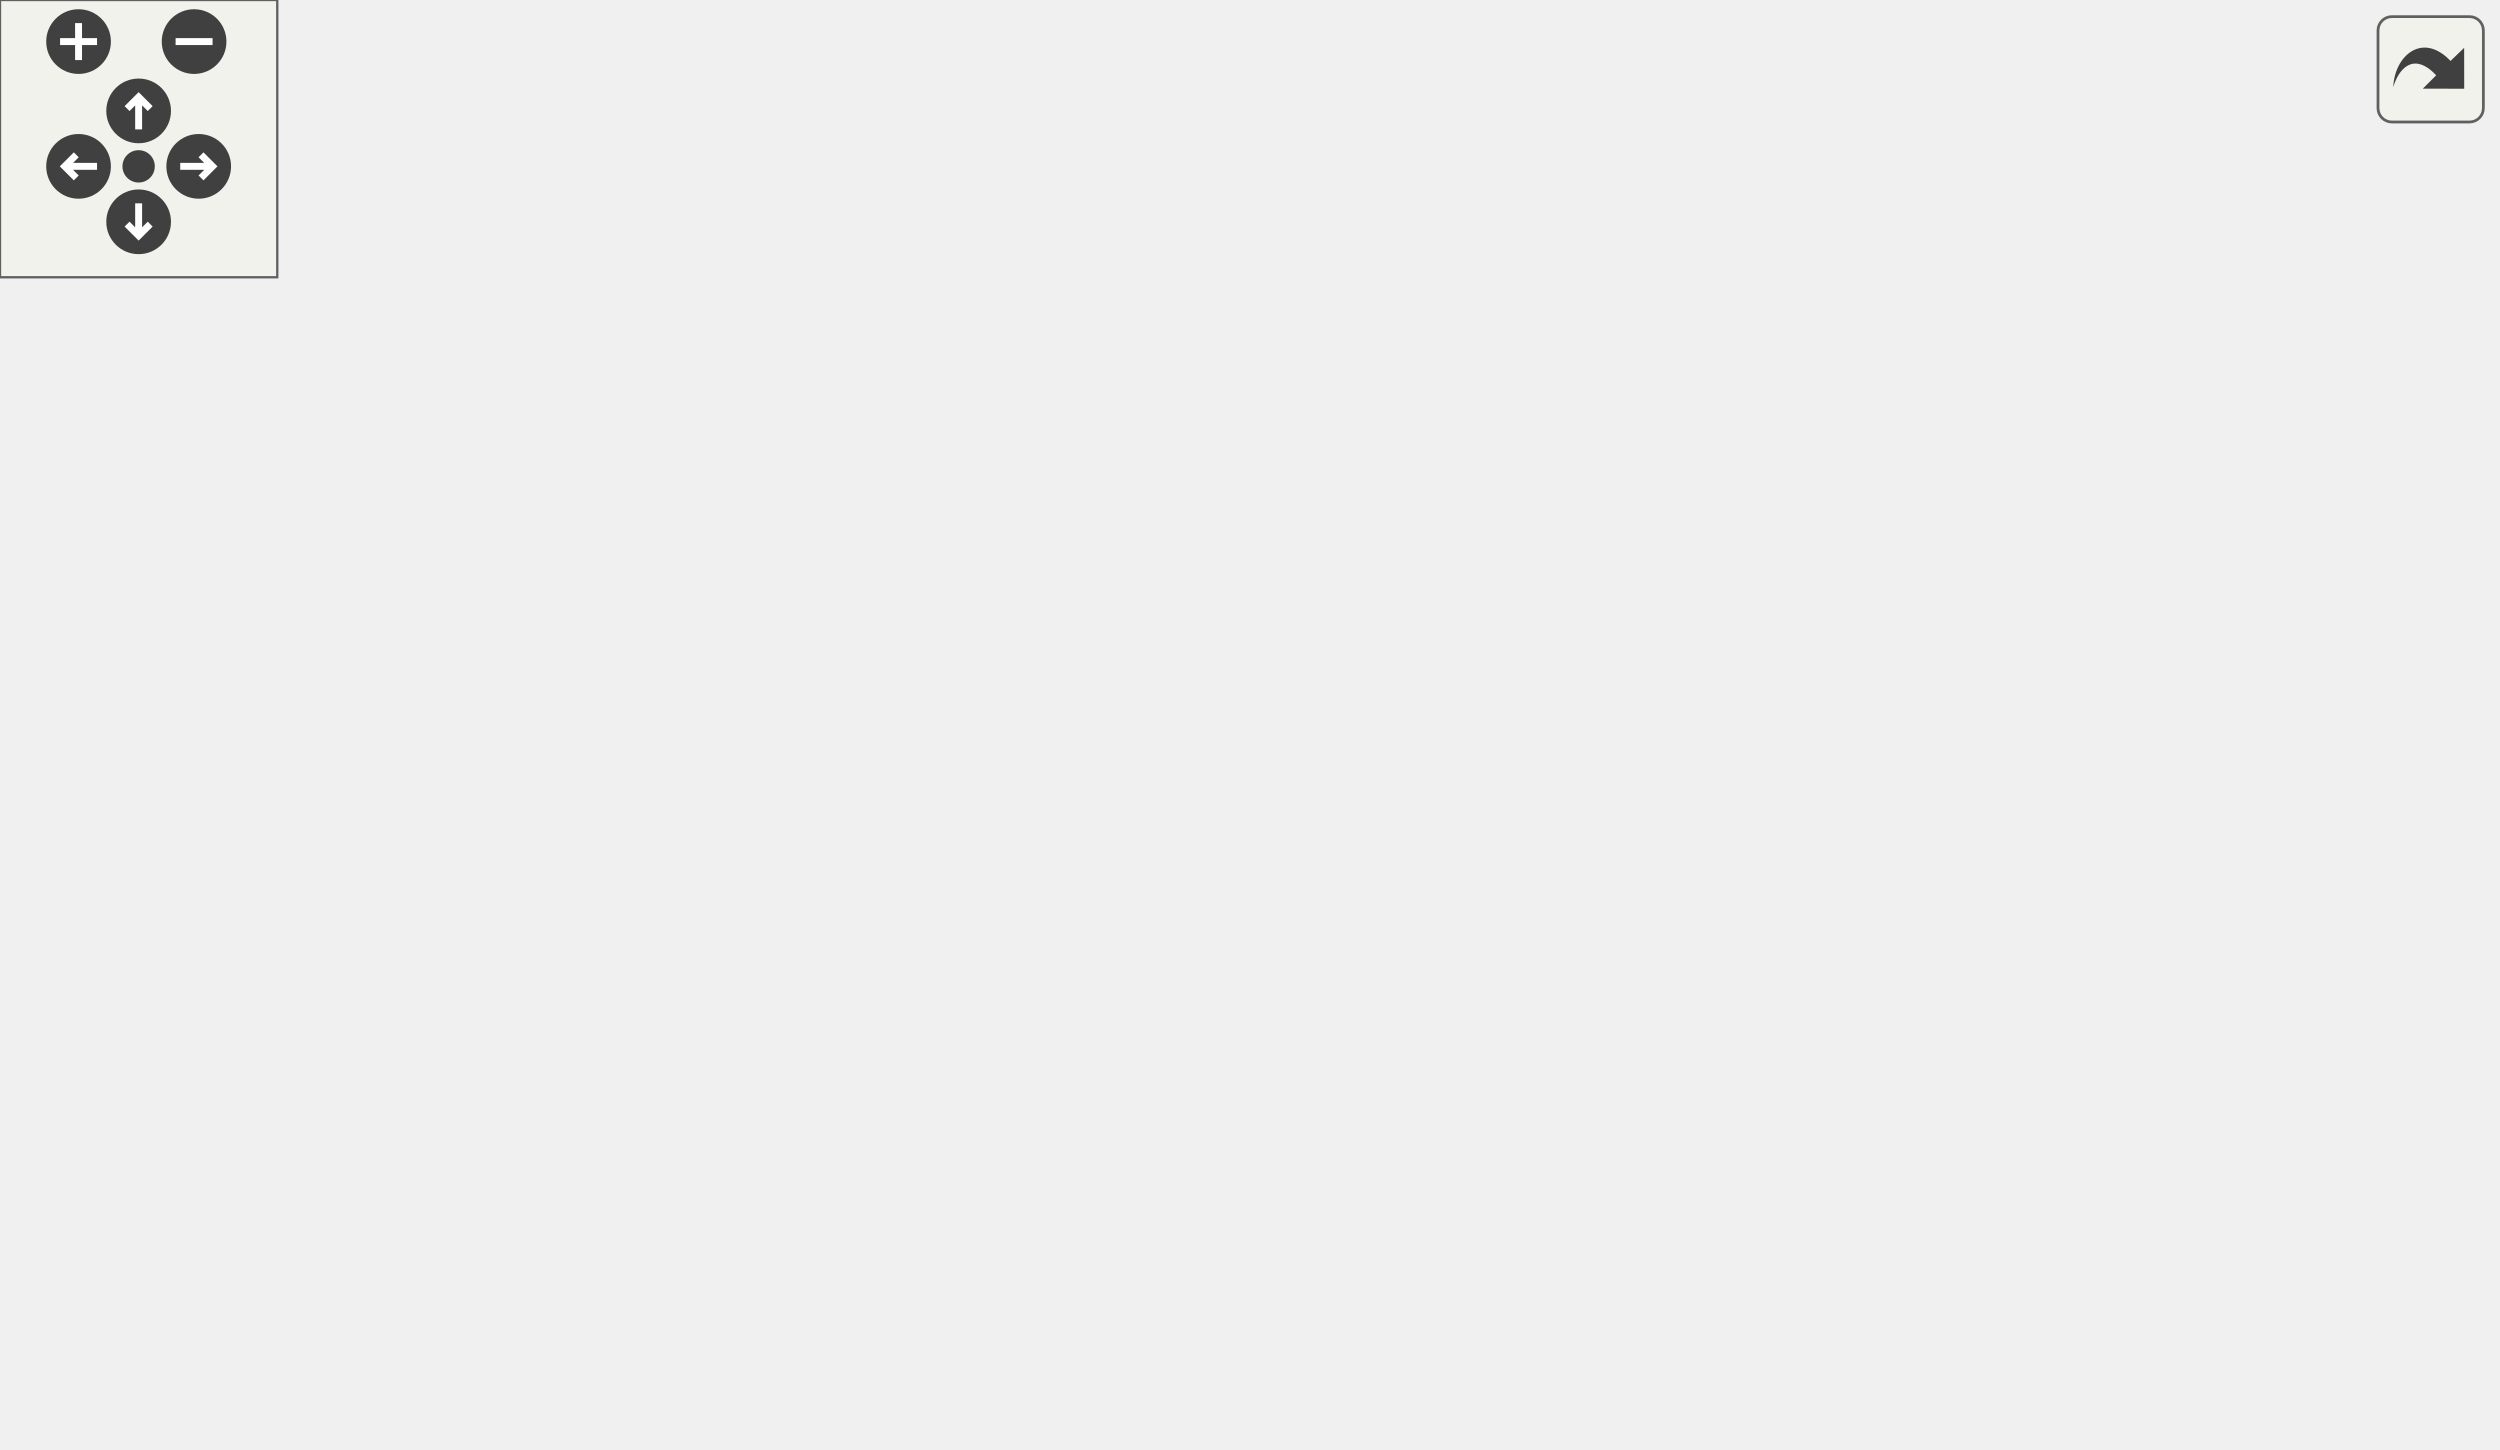
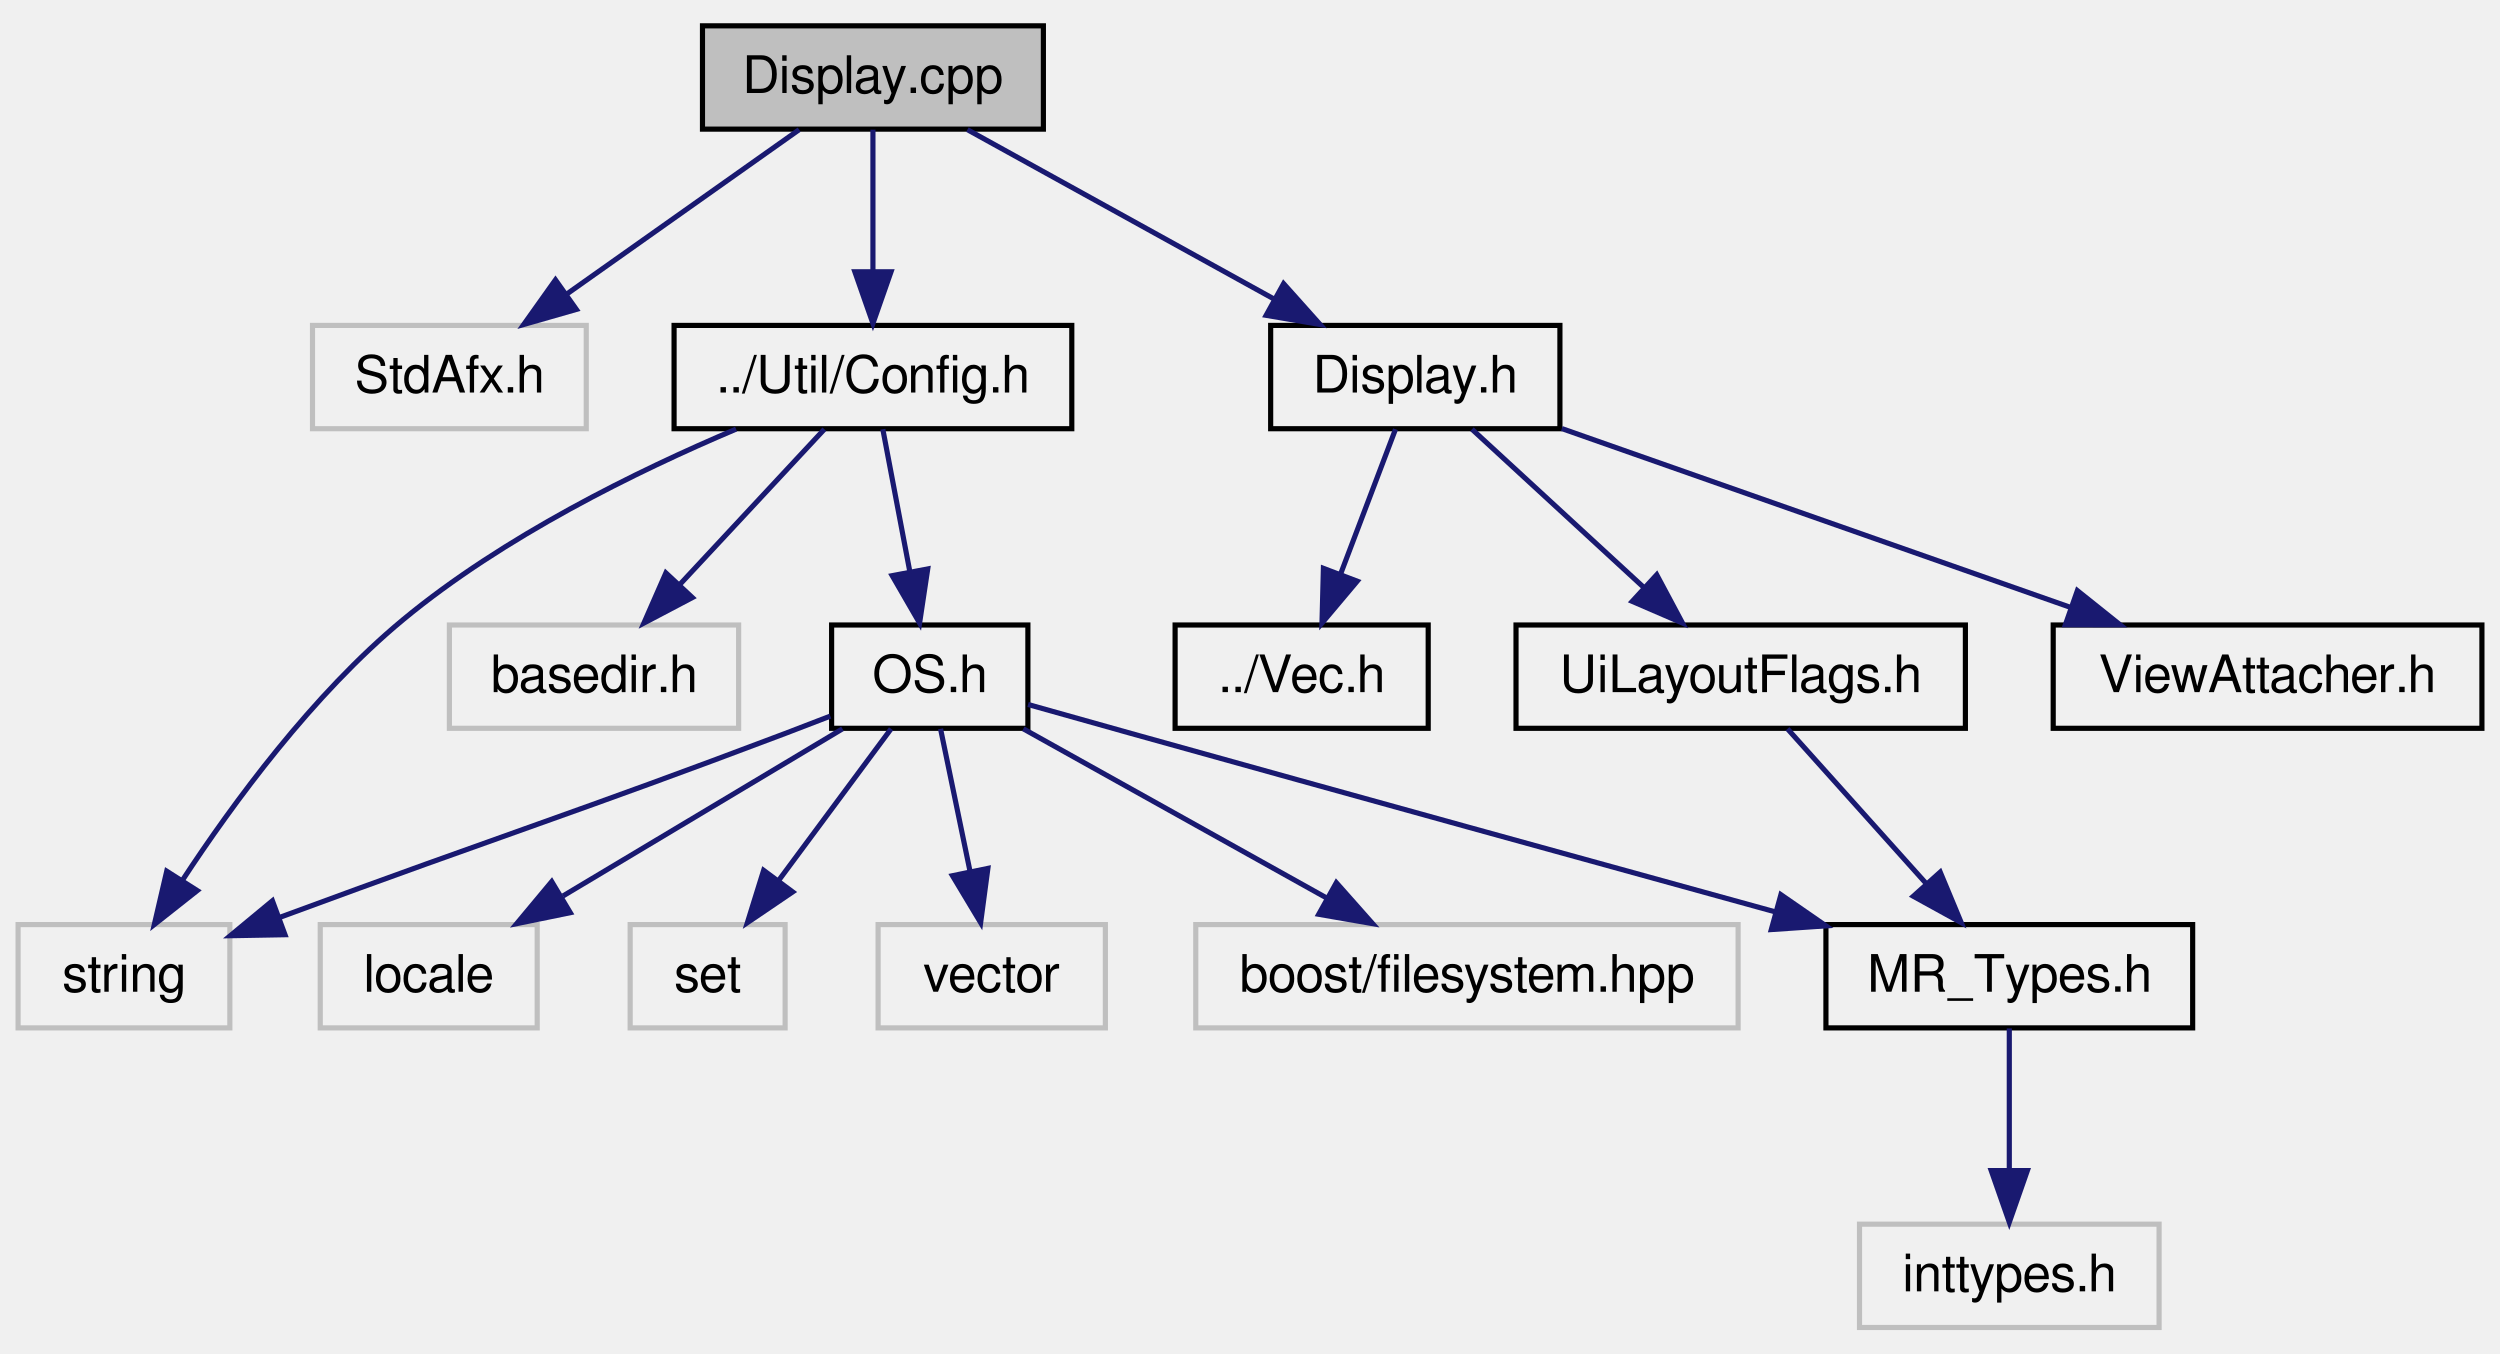
- <svg xmlns="http://www.w3.org/2000/svg" xmlns:xlink="http://www.w3.org/1999/xlink" id="main" version="1.1" xml:space="preserve">
-   <defs>
-     <circle id="rim" cx="0" cy="0" r="7" />
-     <circle id="rim2" cx="0" cy="0" r="3.5" />
-     <g id="zoomPlus">
-       <use xlink:href="#rim" fill="#404040">
-         <set attributeName="fill" to="#808080" begin="zoomplus.mouseover" end="zoomplus.mouseout" />
-       </use>
-       <path d="M-4,0h8M0,-4v8" fill="none" stroke="white" stroke-width="1.5" pointer-events="none" />
+ <svg xmlns="http://www.w3.org/2000/svg" xmlns:xlink="http://www.w3.org/1999/xlink" width="484pt" height="262pt" viewBox="0.00 0.00 484.00 262.00">
+   <g id="graph1" class="graph" transform="scale(1 1) rotate(0) translate(4 258)">
+     <g id="node1" class="node">
+       <polygon fill="#bfbfbf" stroke="black" points="132,-233 132,-253 198,-253 198,-233 132,-233" />
+       <text text-anchor="middle" x="165" y="-240" font-family="FreeSans" font-size="10.00">Display.cpp</text>
    </g>
-     <g id="zoomMin">
-       <use xlink:href="#rim" fill="#404040">
-         <set attributeName="fill" to="#808080" begin="zoomminus.mouseover" end="zoomminus.mouseout" />
-       </use>
-       <path d="M-4,0h8" fill="none" stroke="white" stroke-width="1.5" pointer-events="none" />
+     <g id="node3" class="node">
+       <polygon fill="none" stroke="#bfbfbf" points="56.5,-175 56.5,-195 109.5,-195 109.5,-175 56.5,-175" />
+       <text text-anchor="middle" x="83" y="-182" font-family="FreeSans" font-size="10.00">StdAfx.h</text>
    </g>
-     <g id="dirArrow">
-       <path fill="none" stroke="white" stroke-width="1.5" d="M0,-3.0v7 M-2.5,-0.5L0,-3.0L2.5,-0.5" />
+     <g id="edge2" class="edge">
+       <path fill="none" stroke="midnightblue" d="M150.717,-232.897C138.329,-224.135 120.178,-211.297 105.785,-201.116" />
+       <polygon fill="midnightblue" stroke="midnightblue" points="107.58,-198.099 97.395,-195.182 103.538,-203.814 107.58,-198.099" />
    </g>
-     <g id="resetDef">
-       <use xlink:href="#rim2" fill="#404040">
-         <set attributeName="fill" to="#808080" begin="reset.mouseover" end="reset.mouseout" />
-       </use>
+     <g id="node5" class="node">
+       <a xlink:href="_config_8h.html" target="_top" xlink:title="../Util/Config.h">
+         <polygon fill="none" stroke="black" points="126.5,-175 126.5,-195 203.5,-195 203.5,-175 126.5,-175" />
+         <text text-anchor="middle" x="165" y="-182" font-family="FreeSans" font-size="10.00">../Util/Config.h</text>
+       </a>
    </g>
-   </defs>
-   <svg id="graph" class="graph">
-     <g id="viewport">
-       <g id="node1" class="node">
-         <polygon fill="#bfbfbf" stroke="black" points="108,-233 108,-253 174,-253 174,-233 108,-233" />
-         <text text-anchor="middle" x="141" y="-240" font-family="FreeSans" font-size="10.00">Display.cpp</text>
-       </g>
-       <g id="node3" class="node">
-         <polygon fill="none" stroke="#bfbfbf" points="32.5,-175 32.5,-195 85.5,-195 85.5,-175 32.5,-175" />
-         <text text-anchor="middle" x="59" y="-182" font-family="FreeSans" font-size="10.00">StdAfx.h</text>
-       </g>
-       <g id="edge2" class="edge">
-         <path fill="none" stroke="midnightblue" d="M126.717,-232.897C114.329,-224.135 96.178,-211.297 81.785,-201.116" />
-         <polygon fill="midnightblue" stroke="midnightblue" points="83.58,-198.099 73.395,-195.182 79.538,-203.814 83.58,-198.099" />
-       </g>
-       <g id="node5" class="node">
-         <a xlink:href="_config_8h.html" target="_top" xlink:title="../Util/Config.h">
-           <polygon fill="none" stroke="black" points="102.5,-175 102.5,-195 179.5,-195 179.5,-175 102.5,-175" />
-           <text text-anchor="middle" x="141" y="-182" font-family="FreeSans" font-size="10.00">../Util/Config.h</text>
-         </a>
-       </g>
-       <g id="edge4" class="edge">
-         <path fill="none" stroke="midnightblue" d="M141,-232.897C141,-225.339 141,-214.748 141,-205.446" />
-         <polygon fill="midnightblue" stroke="midnightblue" points="144.5,-205.378 141,-195.378 137.5,-205.378 144.5,-205.378" />
-       </g>
-       <g id="node26" class="node">
-         <a xlink:href="_display_8h.html" target="_top" xlink:title="Display.h">
-           <polygon fill="none" stroke="black" points="350,-175 350,-195 406,-195 406,-175 350,-175" />
-           <text text-anchor="middle" x="378" y="-182" font-family="FreeSans" font-size="10.00">Display.h</text>
-         </a>
-       </g>
-       <g id="edge26" class="edge">
-         <path fill="none" stroke="midnightblue" d="M174.203,-234.874C217.788,-224.208 294.122,-205.527 339.977,-194.305" />
-         <polygon fill="midnightblue" stroke="midnightblue" points="340.95,-197.671 349.831,-191.894 339.286,-190.871 340.95,-197.671" />
-       </g>
-       <g id="node7" class="node">
-         <polygon fill="none" stroke="#bfbfbf" points="-0.5,-59 -0.5,-79 40.5,-79 40.5,-59 -0.5,-59" />
-         <text text-anchor="middle" x="20" y="-66" font-family="FreeSans" font-size="10.00">string</text>
-       </g>
-       <g id="edge6" class="edge">
-         <path fill="none" stroke="midnightblue" d="M123.718,-174.869C109.534,-166.104 89.356,-152.573 74,-138 57.889,-122.71 42.589,-102.415 32.416,-87.798" />
-         <polygon fill="midnightblue" stroke="midnightblue" points="35.033,-85.422 26.515,-79.122 29.245,-89.359 35.033,-85.422" />
-       </g>
-       <g id="node9" class="node">
-         <polygon fill="none" stroke="#bfbfbf" points="83,-117 83,-137 139,-137 139,-117 83,-117" />
-         <text text-anchor="middle" x="111" y="-124" font-family="FreeSans" font-size="10.00">basedir.h</text>
-       </g>
-       <g id="edge8" class="edge">
-         <path fill="none" stroke="midnightblue" d="M135.774,-174.897C131.738,-167.093 126.028,-156.054 121.107,-146.54" />
-         <polygon fill="midnightblue" stroke="midnightblue" points="124.071,-144.652 116.368,-137.378 117.853,-147.868 124.071,-144.652" />
-       </g>
-       <g id="node11" class="node">
-         <a xlink:href="_o_s_8h.html" target="_top" xlink:title="OS.h">
-           <polygon fill="none" stroke="black" points="157,-117 157,-137 195,-137 195,-117 157,-117" />
-           <text text-anchor="middle" x="176" y="-124" font-family="FreeSans" font-size="10.00">OS.h</text>
-         </a>
-       </g>
-       <g id="edge10" class="edge">
-         <path fill="none" stroke="midnightblue" d="M147.097,-174.897C151.905,-166.928 158.749,-155.587 164.57,-145.941" />
-         <polygon fill="midnightblue" stroke="midnightblue" points="167.568,-147.748 169.738,-137.378 161.574,-144.131 167.568,-147.748" />
-       </g>
-       <g id="edge16" class="edge">
-         <path fill="none" stroke="midnightblue" d="M156.745,-119.361C153.82,-118.222 150.833,-117.072 148,-116 107.031,-100.506 94.483,-96.763 50.205,-80.413" />
-         <polygon fill="midnightblue" stroke="midnightblue" points="51.175,-77.04 40.582,-76.847 48.742,-83.604 51.175,-77.04" />
-       </g>
-       <g id="node13" class="node">
-         <polygon fill="none" stroke="#bfbfbf" points="58,-59 58,-79 100,-79 100,-59 58,-59" />
-         <text text-anchor="middle" x="79" y="-66" font-family="FreeSans" font-size="10.00">locale</text>
-       </g>
-       <g id="edge12" class="edge">
-         <path fill="none" stroke="midnightblue" d="M159.104,-116.897C144.174,-107.97 122.166,-94.811 104.994,-84.543" />
-         <polygon fill="midnightblue" stroke="midnightblue" points="106.407,-81.31 96.028,-79.182 102.814,-87.318 106.407,-81.31" />
-       </g>
-       <g id="node15" class="node">
-         <polygon fill="none" stroke="#bfbfbf" points="118,-59 118,-79 148,-79 148,-59 118,-59" />
-         <text text-anchor="middle" x="133" y="-66" font-family="FreeSans" font-size="10.00">set</text>
-       </g>
-       <g id="edge14" class="edge">
-         <path fill="none" stroke="midnightblue" d="M168.51,-116.897C162.541,-108.846 154.02,-97.353 146.822,-87.644" />
-         <polygon fill="midnightblue" stroke="midnightblue" points="149.461,-85.326 140.694,-79.378 143.838,-89.495 149.461,-85.326" />
-       </g>
-       <g id="node18" class="node">
-         <polygon fill="none" stroke="#bfbfbf" points="166,-59 166,-79 210,-79 210,-59 166,-59" />
-         <text text-anchor="middle" x="188" y="-66" font-family="FreeSans" font-size="10.00">vector</text>
-       </g>
-       <g id="edge18" class="edge">
-         <path fill="none" stroke="midnightblue" d="M178.09,-116.897C179.654,-109.339 181.845,-98.748 183.77,-89.446" />
-         <polygon fill="midnightblue" stroke="midnightblue" points="187.254,-89.879 185.853,-79.378 180.399,-88.461 187.254,-89.879" />
-       </g>
-       <g id="node20" class="node">
-         <polygon fill="none" stroke="#bfbfbf" points="227.5,-59 227.5,-79 332.5,-79 332.5,-59 227.5,-59" />
-         <text text-anchor="middle" x="280" y="-66" font-family="FreeSans" font-size="10.00">boost/filesystem.hpp</text>
-       </g>
-       <g id="edge20" class="edge">
-         <path fill="none" stroke="midnightblue" d="M194.115,-116.897C210.345,-107.846 234.376,-94.444 252.894,-84.117" />
-         <polygon fill="midnightblue" stroke="midnightblue" points="254.714,-87.109 261.743,-79.182 251.305,-80.996 254.714,-87.109" />
-       </g>
-       <g id="node22" class="node">
-         <a xlink:href="_m_r___types_8h.html" target="_top" xlink:title="MR_Types.h">
-           <polygon fill="none" stroke="black" points="349.5,-59 349.5,-79 420.5,-79 420.5,-59 349.5,-59" />
-           <text text-anchor="middle" x="385" y="-66" font-family="FreeSans" font-size="10.00">MR_Types.h</text>
-         </a>
-       </g>
-       <g id="edge22" class="edge">
-         <path fill="none" stroke="midnightblue" d="M195.288,-121.647C227.794,-112.627 294.338,-94.16 339.319,-81.677" />
-         <polygon fill="midnightblue" stroke="midnightblue" points="340.431,-85.001 349.131,-78.954 338.559,-78.256 340.431,-85.001" />
-       </g>
-       <g id="node24" class="node">
-         <polygon fill="none" stroke="#bfbfbf" points="356,-1 356,-21 414,-21 414,-1 356,-1" />
-         <text text-anchor="middle" x="385" y="-8" font-family="FreeSans" font-size="10.00">inttypes.h</text>
-       </g>
-       <g id="edge24" class="edge">
-         <path fill="none" stroke="midnightblue" d="M385,-58.897C385,-51.339 385,-40.748 385,-31.446" />
-         <polygon fill="midnightblue" stroke="midnightblue" points="388.5,-31.378 385,-21.378 381.5,-31.378 388.5,-31.378" />
-       </g>
-       <g id="node28" class="node">
-         <a xlink:href="_ui_layout_flags_8h.html" target="_top" xlink:title="UiLayoutFlags.h">
-           <polygon fill="none" stroke="black" points="294.5,-117 294.5,-137 381.5,-137 381.5,-117 294.5,-117" />
-           <text text-anchor="middle" x="338" y="-124" font-family="FreeSans" font-size="10.00">UiLayoutFlags.h</text>
-         </a>
-       </g>
-       <g id="edge28" class="edge">
-         <path fill="none" stroke="midnightblue" d="M371.033,-174.897C365.48,-166.846 357.554,-155.353 350.858,-145.643" />
-         <polygon fill="midnightblue" stroke="midnightblue" points="353.716,-143.623 345.157,-137.378 347.953,-147.597 353.716,-143.623" />
-       </g>
-       <g id="node31" class="node">
-         <a xlink:href="_vec_8h.html" target="_top" xlink:title="Vec.h">
-           <polygon fill="none" stroke="black" points="398.5,-117 398.5,-137 439.5,-137 439.5,-117 398.5,-117" />
-           <text text-anchor="middle" x="419" y="-124" font-family="FreeSans" font-size="10.00">Vec.h</text>
-         </a>
-       </g>
-       <g id="edge32" class="edge">
-         <path fill="none" stroke="midnightblue" d="M385.142,-174.897C390.833,-166.846 398.957,-155.353 405.821,-145.643" />
-         <polygon fill="midnightblue" stroke="midnightblue" points="408.75,-147.564 411.664,-137.378 403.034,-143.523 408.75,-147.564" />
-       </g>
-       <g id="node33" class="node">
-         <a xlink:href="_view_attacher_8h.html" target="_top" xlink:title="ViewAttacher.h">
-           <polygon fill="none" stroke="black" points="456.5,-117 456.5,-137 539.5,-137 539.5,-117 456.5,-117" />
-           <text text-anchor="middle" x="498" y="-124" font-family="FreeSans" font-size="10.00">ViewAttacher.h</text>
-         </a>
-       </g>
-       <g id="edge34" class="edge">
-         <path fill="none" stroke="midnightblue" d="M398.902,-174.897C417.971,-165.68 446.373,-151.953 467.888,-141.554" />
-         <polygon fill="midnightblue" stroke="midnightblue" points="469.454,-144.685 476.934,-137.182 466.408,-138.382 469.454,-144.685" />
-       </g>
-       <g id="edge30" class="edge">
-         <path fill="none" stroke="midnightblue" d="M346.187,-116.897C352.777,-108.764 362.214,-97.118 370.133,-87.347" />
-         <polygon fill="midnightblue" stroke="midnightblue" points="373.014,-89.35 376.591,-79.378 367.575,-84.943 373.014,-89.35" />
-       </g>
+     <g id="edge4" class="edge">
+       <path fill="none" stroke="midnightblue" d="M165,-232.897C165,-225.339 165,-214.748 165,-205.446" />
+       <polygon fill="midnightblue" stroke="midnightblue" points="168.5,-205.378 165,-195.378 161.5,-205.378 168.5,-205.378" />
    </g>
-   </svg>
-   <g id="navigator" transform="translate(0 0)" fill="#404254">
-     <rect fill="#f2f5e9" fill-opacity="0.5" stroke="#606060" stroke-width=".5" x="0" y="0" width="60" height="60" />
-     <use id="zoomplus" xlink:href="#zoomPlus" x="17" y="9" />
-     <use id="zoomminus" xlink:href="#zoomMin" x="42" y="9" />
-     <use id="reset" xlink:href="#resetDef" x="30" y="36" />
-     <g id="arrowUp" xlink:href="#dirArrow" transform="translate(30 24)">
-       <use xlink:href="#rim" fill="#404040">
-         <set attributeName="fill" to="#808080" begin="arrowUp.mouseover" end="arrowUp.mouseout" />
-       </use>
-       <path fill="none" stroke="white" stroke-width="1.5" d="M0,-3.0v7 M-2.5,-0.5L0,-3.0L2.5,-0.5" />
+     <g id="node26" class="node">
+       <a xlink:href="_display_8h.html" target="_top" xlink:title="Display.h">
+         <polygon fill="none" stroke="black" points="242,-175 242,-195 298,-195 298,-175 242,-175" />
+         <text text-anchor="middle" x="270" y="-182" font-family="FreeSans" font-size="10.00">Display.h</text>
+       </a>
    </g>
-     <g id="arrowRight" xlink:href="#dirArrow" transform="rotate(90) translate(36 -43)">
-       <use xlink:href="#rim" fill="#404040">
-         <set attributeName="fill" to="#808080" begin="arrowRight.mouseover" end="arrowRight.mouseout" />
-       </use>
-       <path fill="none" stroke="white" stroke-width="1.5" d="M0,-3.0v7 M-2.5,-0.5L0,-3.0L2.5,-0.5" />
+     <g id="edge26" class="edge">
+       <path fill="none" stroke="midnightblue" d="M183.29,-232.897C199.676,-223.846 223.937,-210.444 242.633,-200.117" />
+       <polygon fill="midnightblue" stroke="midnightblue" points="244.507,-203.081 251.568,-195.182 241.122,-196.953 244.507,-203.081" />
    </g>
-     <g id="arrowDown" xlink:href="#dirArrow" transform="rotate(180) translate(-30 -48)">
-       <use xlink:href="#rim" fill="#404040">
-         <set attributeName="fill" to="#808080" begin="arrowDown.mouseover" end="arrowDown.mouseout" />
-       </use>
-       <path fill="none" stroke="white" stroke-width="1.5" d="M0,-3.0v7 M-2.5,-0.5L0,-3.0L2.5,-0.5" />
+     <g id="node7" class="node">
+       <polygon fill="none" stroke="#bfbfbf" points="-0.5,-59 -0.5,-79 40.5,-79 40.5,-59 -0.5,-59" />
+       <text text-anchor="middle" x="20" y="-66" font-family="FreeSans" font-size="10.00">string</text>
    </g>
-     <g id="arrowLeft" xlink:href="#dirArrow" transform="rotate(270) translate(-36 17)">
-       <use xlink:href="#rim" fill="#404040">
-         <set attributeName="fill" to="#808080" begin="arrowLeft.mouseover" end="arrowLeft.mouseout" />
-       </use>
-       <path fill="none" stroke="white" stroke-width="1.5" d="M0,-3.0v7 M-2.5,-0.5L0,-3.0L2.5,-0.5" />
+     <g id="edge6" class="edge">
+       <path fill="none" stroke="midnightblue" d="M138.503,-174.922C119.317,-166.806 93.445,-154.106 74,-138 56.538,-123.536 41.102,-102.522 31.255,-87.49" />
+       <polygon fill="midnightblue" stroke="midnightblue" points="34.19,-85.583 25.877,-79.015 28.279,-89.334 34.19,-85.583" />
+     </g>
+     <g id="node9" class="node">
+       <polygon fill="none" stroke="#bfbfbf" points="83,-117 83,-137 139,-137 139,-117 83,-117" />
+       <text text-anchor="middle" x="111" y="-124" font-family="FreeSans" font-size="10.00">basedir.h</text>
+     </g>
+     <g id="edge8" class="edge">
+       <path fill="none" stroke="midnightblue" d="M155.594,-174.897C147.869,-166.6 136.74,-154.646 127.532,-144.757" />
+       <polygon fill="midnightblue" stroke="midnightblue" points="130.038,-142.312 120.662,-137.378 124.914,-147.082 130.038,-142.312" />
+     </g>
+     <g id="node11" class="node">
+       <a xlink:href="_o_s_8h.html" target="_top" xlink:title="OS.h">
+         <polygon fill="none" stroke="black" points="157,-117 157,-137 195,-137 195,-117 157,-117" />
+         <text text-anchor="middle" x="176" y="-124" font-family="FreeSans" font-size="10.00">OS.h</text>
+       </a>
+     </g>
+     <g id="edge10" class="edge">
+       <path fill="none" stroke="midnightblue" d="M166.916,-174.897C168.349,-167.339 170.358,-156.748 172.122,-147.446" />
+       <polygon fill="midnightblue" stroke="midnightblue" points="175.607,-147.855 174.032,-137.378 168.73,-146.55 175.607,-147.855" />
+     </g>
+     <g id="edge16" class="edge">
+       <path fill="none" stroke="midnightblue" d="M156.745,-119.361C153.82,-118.222 150.833,-117.072 148,-116 107.031,-100.506 94.483,-96.763 50.205,-80.413" />
+       <polygon fill="midnightblue" stroke="midnightblue" points="51.175,-77.04 40.582,-76.847 48.742,-83.604 51.175,-77.04" />
+     </g>
+     <g id="node13" class="node">
+       <polygon fill="none" stroke="#bfbfbf" points="58,-59 58,-79 100,-79 100,-59 58,-59" />
+       <text text-anchor="middle" x="79" y="-66" font-family="FreeSans" font-size="10.00">locale</text>
+     </g>
+     <g id="edge12" class="edge">
+       <path fill="none" stroke="midnightblue" d="M159.104,-116.897C144.174,-107.97 122.166,-94.811 104.994,-84.543" />
+       <polygon fill="midnightblue" stroke="midnightblue" points="106.407,-81.31 96.028,-79.182 102.814,-87.318 106.407,-81.31" />
+     </g>
+     <g id="node15" class="node">
+       <polygon fill="none" stroke="#bfbfbf" points="118,-59 118,-79 148,-79 148,-59 118,-59" />
+       <text text-anchor="middle" x="133" y="-66" font-family="FreeSans" font-size="10.00">set</text>
+     </g>
+     <g id="edge14" class="edge">
+       <path fill="none" stroke="midnightblue" d="M168.51,-116.897C162.541,-108.846 154.02,-97.353 146.822,-87.644" />
+       <polygon fill="midnightblue" stroke="midnightblue" points="149.461,-85.326 140.694,-79.378 143.838,-89.495 149.461,-85.326" />
+     </g>
+     <g id="node18" class="node">
+       <polygon fill="none" stroke="#bfbfbf" points="166,-59 166,-79 210,-79 210,-59 166,-59" />
+       <text text-anchor="middle" x="188" y="-66" font-family="FreeSans" font-size="10.00">vector</text>
+     </g>
+     <g id="edge18" class="edge">
+       <path fill="none" stroke="midnightblue" d="M178.09,-116.897C179.654,-109.339 181.845,-98.748 183.77,-89.446" />
+       <polygon fill="midnightblue" stroke="midnightblue" points="187.254,-89.879 185.853,-79.378 180.399,-88.461 187.254,-89.879" />
+     </g>
+     <g id="node20" class="node">
+       <polygon fill="none" stroke="#bfbfbf" points="227.5,-59 227.5,-79 332.5,-79 332.5,-59 227.5,-59" />
+       <text text-anchor="middle" x="280" y="-66" font-family="FreeSans" font-size="10.00">boost/filesystem.hpp</text>
+     </g>
+     <g id="edge20" class="edge">
+       <path fill="none" stroke="midnightblue" d="M194.115,-116.897C210.345,-107.846 234.376,-94.444 252.894,-84.117" />
+       <polygon fill="midnightblue" stroke="midnightblue" points="254.714,-87.109 261.743,-79.182 251.305,-80.996 254.714,-87.109" />
+     </g>
+     <g id="node22" class="node">
+       <a xlink:href="_m_r___types_8h.html" target="_top" xlink:title="MR_Types.h">
+         <polygon fill="none" stroke="black" points="349.5,-59 349.5,-79 420.5,-79 420.5,-59 349.5,-59" />
+         <text text-anchor="middle" x="385" y="-66" font-family="FreeSans" font-size="10.00">MR_Types.h</text>
+       </a>
+     </g>
+     <g id="edge22" class="edge">
+       <path fill="none" stroke="midnightblue" d="M195.037,-121.609C201.385,-119.818 208.495,-117.817 215,-116 257.278,-104.194 305.512,-90.872 339.776,-81.435" />
+       <polygon fill="midnightblue" stroke="midnightblue" points="340.783,-84.788 349.495,-78.759 338.925,-78.039 340.783,-84.788" />
+     </g>
+     <g id="node24" class="node">
+       <polygon fill="none" stroke="#bfbfbf" points="356,-1 356,-21 414,-21 414,-1 356,-1" />
+       <text text-anchor="middle" x="385" y="-8" font-family="FreeSans" font-size="10.00">inttypes.h</text>
+     </g>
+     <g id="edge24" class="edge">
+       <path fill="none" stroke="midnightblue" d="M385,-58.897C385,-51.339 385,-40.748 385,-31.446" />
+       <polygon fill="midnightblue" stroke="midnightblue" points="388.5,-31.378 385,-21.378 381.5,-31.378 388.5,-31.378" />
+     </g>
+     <g id="node28" class="node">
+       <a xlink:href="_vec_8h.html" target="_top" xlink:title="../Vec.h">
+         <polygon fill="none" stroke="black" points="223.5,-117 223.5,-137 272.5,-137 272.5,-117 223.5,-117" />
+         <text text-anchor="middle" x="248" y="-124" font-family="FreeSans" font-size="10.00">../Vec.h</text>
+       </a>
+     </g>
+     <g id="edge28" class="edge">
+       <path fill="none" stroke="midnightblue" d="M266.168,-174.897C263.239,-167.175 259.108,-156.286 255.526,-146.841" />
+       <polygon fill="midnightblue" stroke="midnightblue" points="258.755,-145.486 251.936,-137.378 252.21,-147.969 258.755,-145.486" />
+     </g>
+     <g id="node30" class="node">
+       <a xlink:href="_ui_layout_flags_8h.html" target="_top" xlink:title="UiLayoutFlags.h">
+         <polygon fill="none" stroke="black" points="289.5,-117 289.5,-137 376.5,-137 376.5,-117 289.5,-117" />
+         <text text-anchor="middle" x="333" y="-124" font-family="FreeSans" font-size="10.00">UiLayoutFlags.h</text>
+       </a>
+     </g>
+     <g id="edge30" class="edge">
+       <path fill="none" stroke="midnightblue" d="M280.974,-174.897C290.165,-166.435 303.486,-154.172 314.348,-144.172" />
+       <polygon fill="midnightblue" stroke="midnightblue" points="316.741,-146.726 321.728,-137.378 312,-141.576 316.741,-146.726" />
+     </g>
+     <g id="node33" class="node">
+       <a xlink:href="_view_attacher_8h.html" target="_top" xlink:title="ViewAttacher.h">
+         <polygon fill="none" stroke="black" points="393.5,-117 393.5,-137 476.5,-137 476.5,-117 393.5,-117" />
+         <text text-anchor="middle" x="435" y="-124" font-family="FreeSans" font-size="10.00">ViewAttacher.h</text>
+       </a>
+     </g>
+     <g id="edge34" class="edge">
+       <path fill="none" stroke="midnightblue" d="M298.365,-175.029C325.517,-165.485 366.677,-151.017 396.725,-140.454" />
+       <polygon fill="midnightblue" stroke="midnightblue" points="398.18,-143.653 406.453,-137.035 395.859,-137.049 398.18,-143.653" />
+     </g>
+     <g id="edge32" class="edge">
+       <path fill="none" stroke="midnightblue" d="M342.058,-116.897C349.423,-108.682 360.002,-96.883 368.816,-87.051" />
+       <polygon fill="midnightblue" stroke="midnightblue" points="371.626,-89.16 375.696,-79.378 366.414,-84.487 371.626,-89.16" />
    </g>
  </g>
-   <svg viewBox="0 0 15 15" width="100%" height="30px" preserveAspectRatio="xMaxYMin meet">
-     <g id="arrow_out" transform="scale(0.3 0.3)">
-       <a xlink:href="_display_8cpp__incl_org.svg" target="_base">
-         <rect id="button" ry="5" rx="5" y="6" x="6" height="38" width="38" fill="#f2f5e9" fill-opacity="0.5" stroke="#606060" stroke-width="1.0" />
-         <path id="arrow" d="M 11.5,31.437 C 11.94,20.098 22.043,11.323 32.159,21.979 L 37.069,17.246 C 37.069,17.246 37.088,32 37.088,32 L 22.16,31.978 C 22.16,31.978 26.998,27.14 26.998,27.14 C 18.529,18.264 13.292,25.23 11.5,31.437 z" style="fill:#404040;" />
-       </a>
-     </g>
-   </svg>
</svg>
